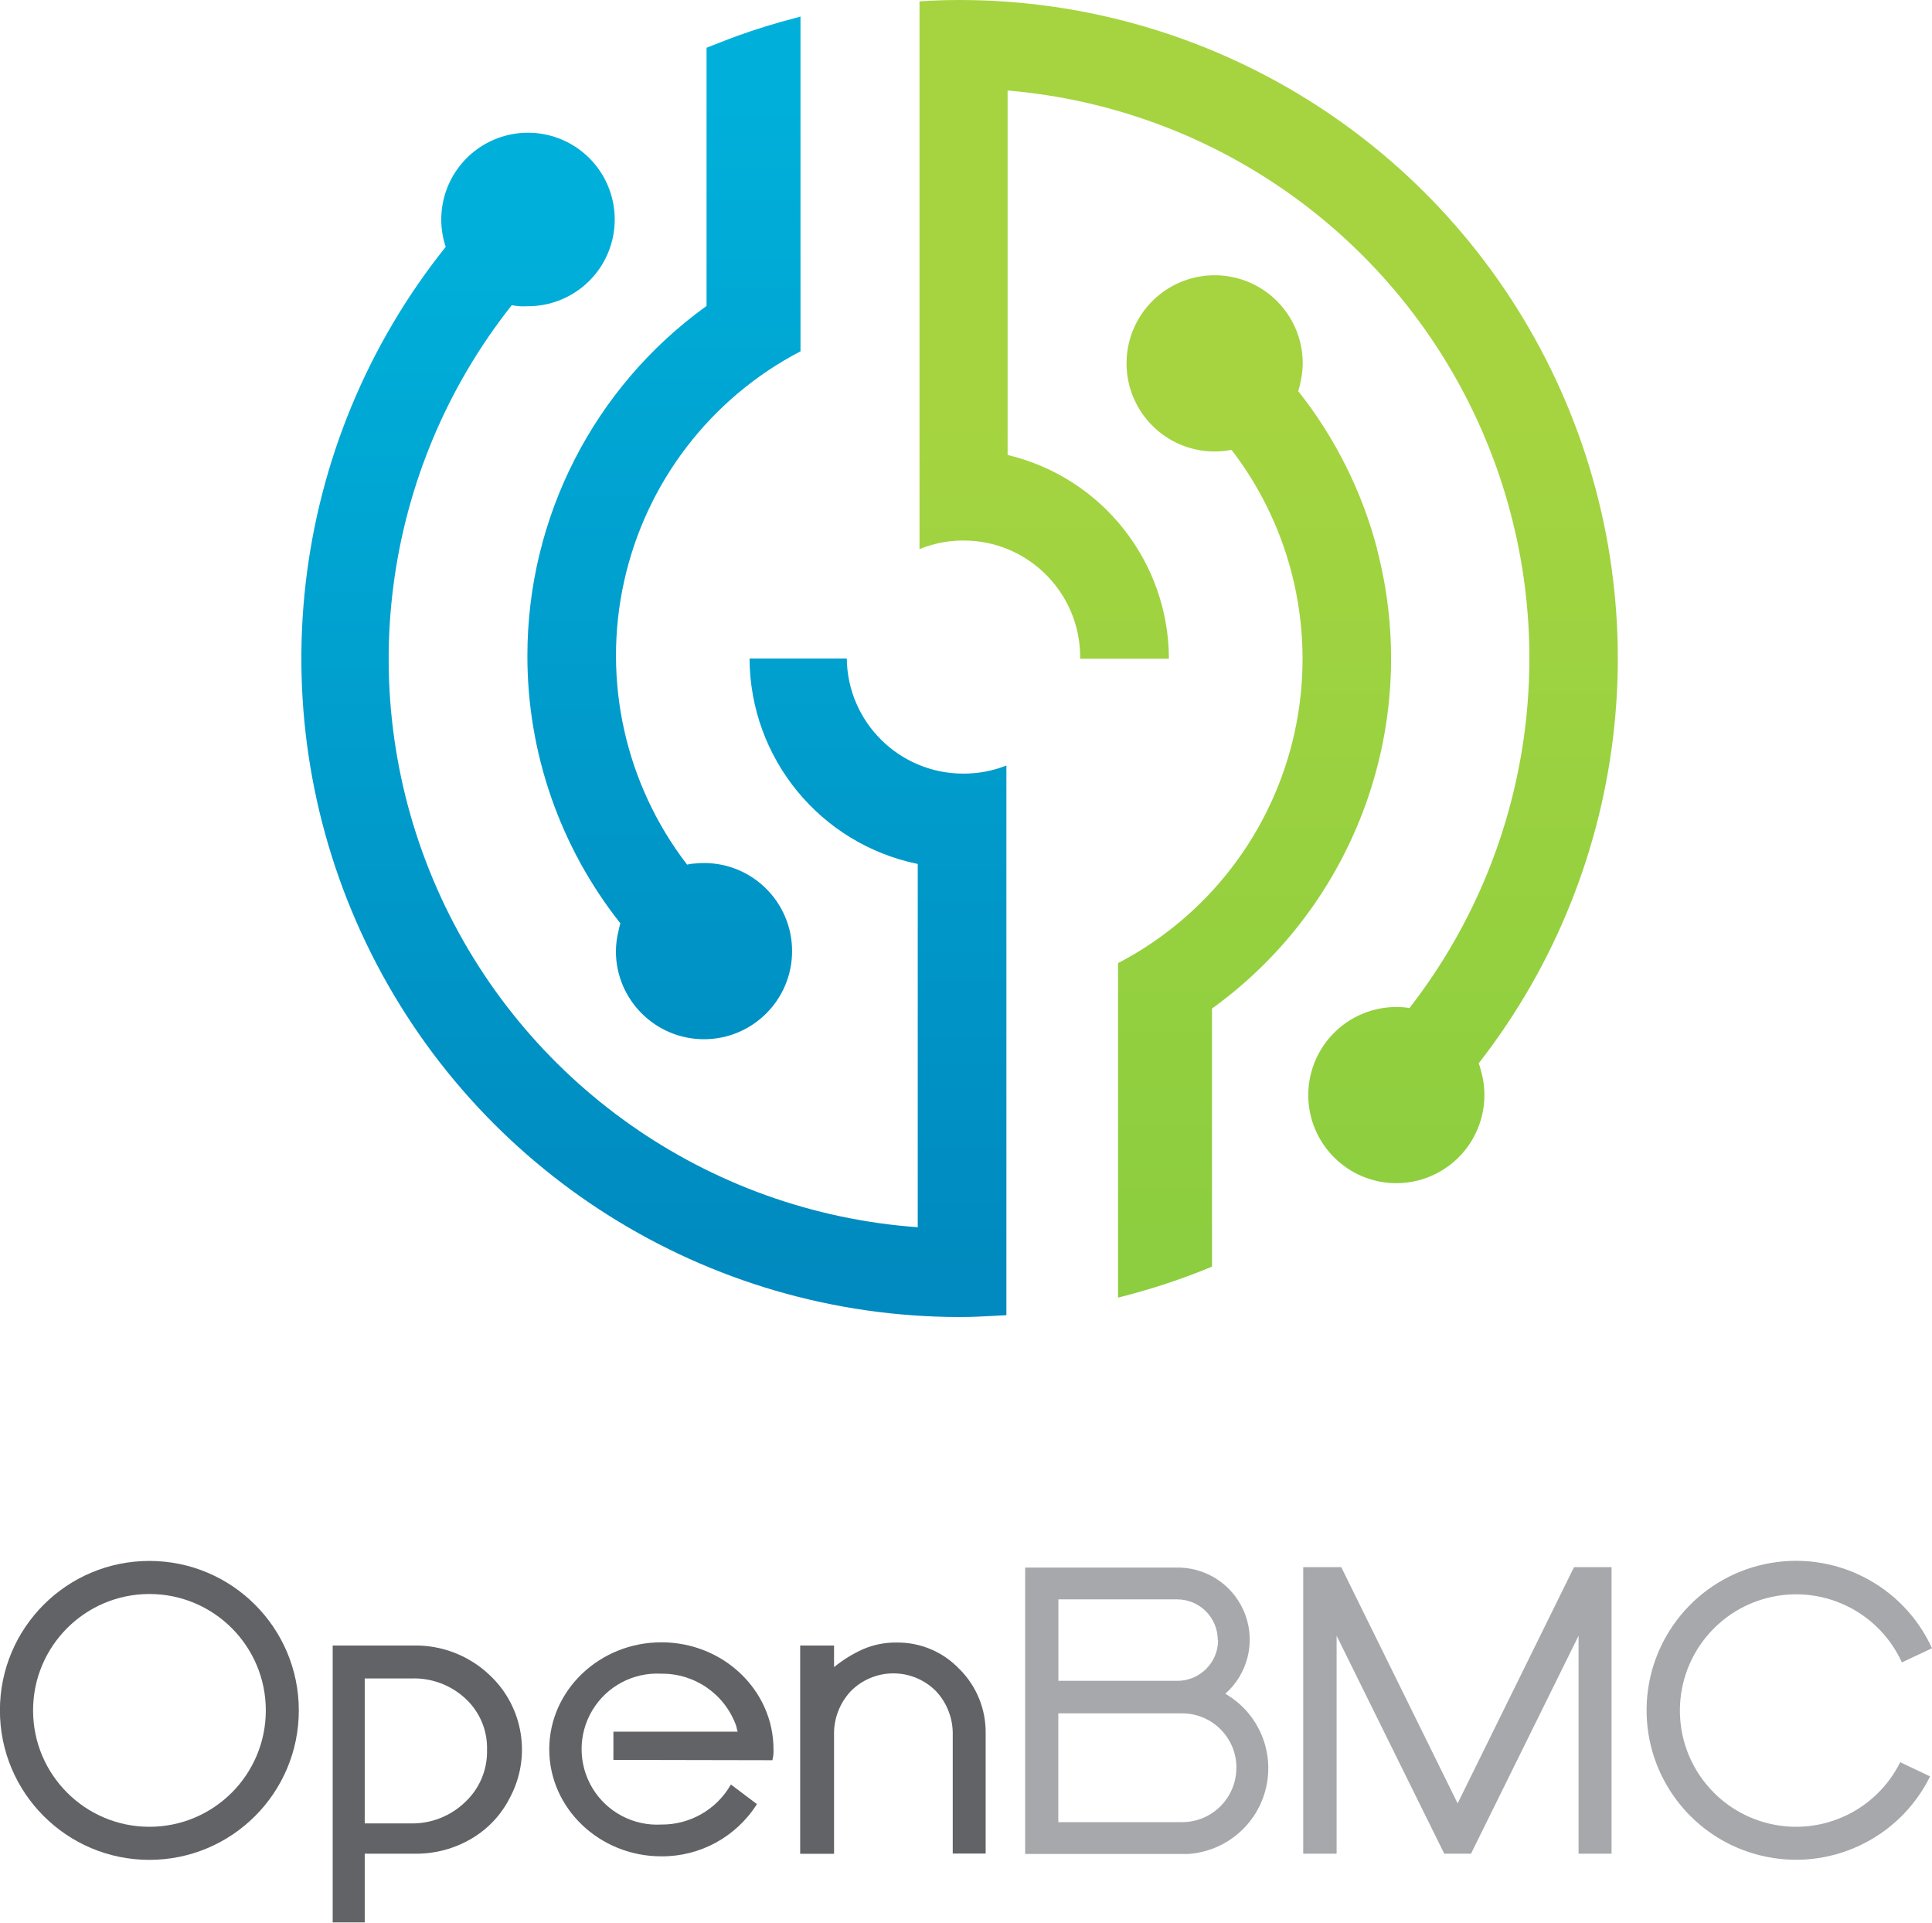
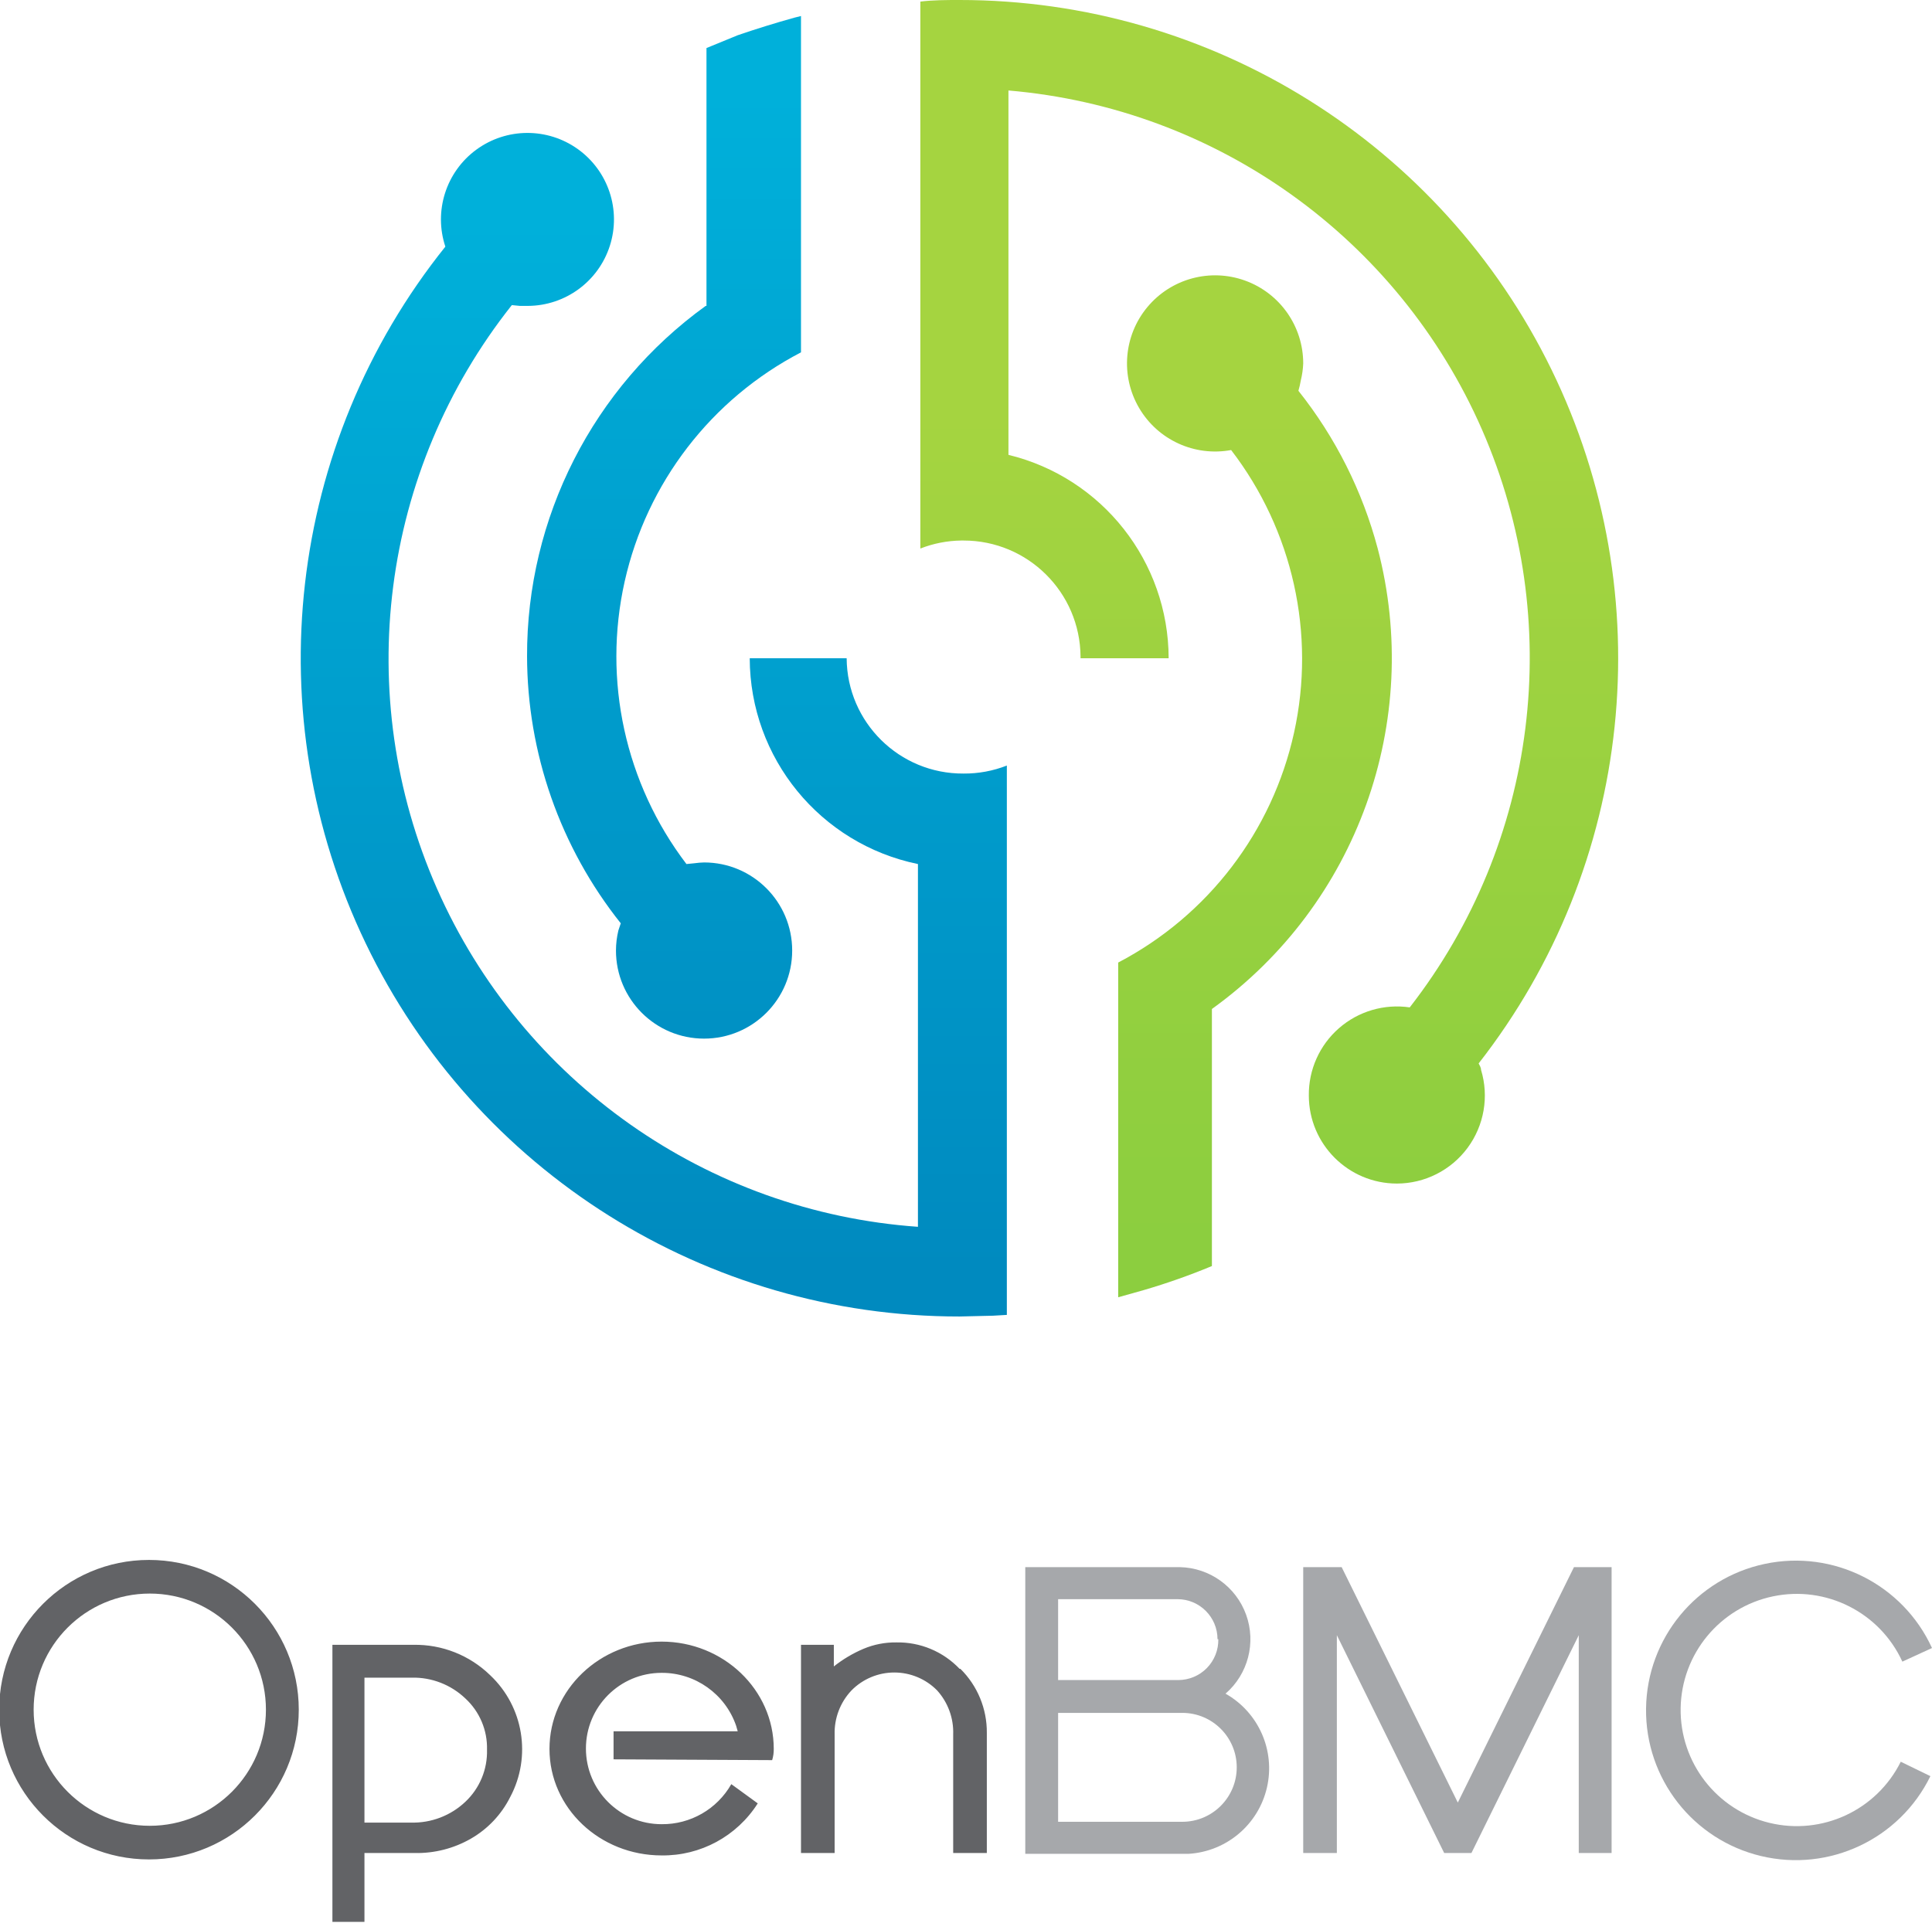
- <svg xmlns="http://www.w3.org/2000/svg" xmlns:xlink="http://www.w3.org/1999/xlink" viewBox="0 0 241.23 240.05">
+ <svg xmlns="http://www.w3.org/2000/svg" xmlns:xlink="http://www.w3.org/1999/xlink" viewBox="0 0 241.2 240.1">
  <defs>
-     <style>.cls-1{fill:#a6a8ab;}.cls-2{fill:url(#linear-gradient);}.cls-3{fill:url(#linear-gradient-2);}.cls-4{fill:url(#linear-gradient-3);}.cls-5{fill:url(#linear-gradient-4);}.cls-6{fill:#626366;}</style>
-     <linearGradient id="linear-gradient" x1="82.9" y1="11.55" x2="82.9" y2="154.54" gradientUnits="userSpaceOnUse">
+     <linearGradient id="linear-gradient" x1="82.9" x2="82.9" y1="11.6" y2="154.5" gradientUnits="userSpaceOnUse">
      <stop offset="0" stop-color="#00b0da" />
      <stop offset="1" stop-color="#008abf" />
    </linearGradient>
-     <linearGradient id="linear-gradient-2" x1="81.55" y1="27.55" x2="81.55" y2="158.66" xlink:href="#linear-gradient" />
-     <linearGradient id="linear-gradient-3" x1="156.66" y1="51.54" x2="156.66" y2="154.8" gradientUnits="userSpaceOnUse">
+     <linearGradient xlink:href="#linear-gradient" id="linear-gradient-2" x1="81.5" x2="81.5" y1="27.6" y2="158.7" />
+     <linearGradient id="linear-gradient-3" x1="156.7" x2="156.7" y1="51.5" y2="154.8" gradientUnits="userSpaceOnUse">
      <stop offset="0" stop-color="#a5d440" />
      <stop offset="1" stop-color="#8cce3f" />
    </linearGradient>
-     <linearGradient id="linear-gradient-4" x1="158.41" y1="51.54" x2="158.41" y2="154.8" xlink:href="#linear-gradient-3" />
+     <linearGradient xlink:href="#linear-gradient-3" id="linear-gradient-4" x1="158.4" x2="158.4" y1="51.5" y2="154.8" />
+     <style>
+       .cls-1{fill:#a6a8ab}.cls-6{fill:#626366}
+     </style>
  </defs>
  <g id="Layer_2" data-name="Layer 2">
    <g id="Layer_1-2" data-name="Layer 1">
-       <path class="cls-1" d="M241.23,205.77a18.66,18.66,0,1,0-.24,16L237.26,220a14.51,14.51,0,1,1,.21-12.46Z" />
-       <path class="cls-2" d="M65.85,81.86a53.68,53.68,0,0,0,11.61,33.41c-.1.29-.15.6-.22.9a10.81,10.81,0,0,0-.34,2.57,11,11,0,1,0,11-11,10.75,10.75,0,0,0-1.2.07c-.31,0-.61.08-.91.13A42.82,42.82,0,0,1,99.95,43.86h0V2.07l-.77.21q-3.63.94-7.12,2.2c-1.29.47-2.58,1-3.84,1.48h0V38.19l-.13.1A53.79,53.79,0,0,0,65.85,81.86Z" />
-       <path class="cls-3" d="M120.28,96.58a14.54,14.54,0,0,1-14.55-14.37H93.59v0a26.29,26.29,0,0,0,21,25.65v45.35A71.13,71.13,0,0,1,63.9,38.1c.31.06.63.1,1,.13s.64,0,1,0a10.83,10.83,0,1,0-10.25-7.41,82.23,82.23,0,0,0,64.18,133.6c1.41,0,2.81-.06,4.2-.14l1.63-.09h0V95.57A14.47,14.47,0,0,1,120.28,96.58Z" />
-       <path class="cls-4" d="M171.95,68.54a53.78,53.78,0,0,0-9.85-19.71,11.31,11.31,0,0,0,.32-1.3,10.78,10.78,0,0,0,.24-2.17,11,11,0,1,0-8.89,10.8,42.83,42.83,0,0,1-14.17,64.08V162c1.08-.27,2.14-.56,3.2-.87a82.35,82.35,0,0,0,8.53-3V125.91a53.91,53.91,0,0,0,20.6-57.37Z" />
-       <path class="cls-5" d="M184.63,132.75A82.21,82.21,0,0,0,119.79,0c-1.64,0-3.26.06-4.87.16h-.11V68.55h0A14.53,14.53,0,0,1,120,67.48h.27A14.56,14.56,0,0,1,134.87,82s0,.07,0,.11,0,.08,0,.13h11.08A26.21,26.21,0,0,0,125.81,56.8V11.3A71.14,71.14,0,0,1,176,125.83h-.07a11,11,0,0,0-12.58,10.88,11,11,0,0,0,11,11h0a11,11,0,0,0,10.54-14.13C184.82,133.3,184.73,133,184.63,132.75Z" />
-       <polygon class="cls-1" points="201.22 231.42 201.22 195.65 196.53 195.65 182 225.14 167.47 195.65 162.72 195.65 162.72 231.42 166.89 231.42 166.89 204.21 180.33 231.42 183.67 231.42 197.1 204.21 197.1 231.42 201.22 231.42" />
-       <path class="cls-6" d="M119.82,208.4a10.6,10.6,0,0,0-7.9-3.34,10.15,10.15,0,0,0-4.16.83,15.94,15.94,0,0,0-3.62,2.24v-2.7H99.91v26h4.23V216.64a7.74,7.74,0,0,1,2.08-5.5,7.48,7.48,0,0,1,10.66,0,7.76,7.76,0,0,1,2.08,5.48v14.78h4.11v-15a11.12,11.12,0,0,0-3.24-8" />
-       <path class="cls-6" d="M63.68,224.4a12.41,12.41,0,0,1-4.86,5.17,13.54,13.54,0,0,1-7,1.85H45.54V240h-4V205.43H51.64a13.41,13.41,0,0,1,9.57,3.76,12.73,12.73,0,0,1,2.47,15.21m-18.14,3.24h5.77A9.48,9.48,0,0,0,58.05,225a8.59,8.59,0,0,0,2.76-6.54,8.38,8.38,0,0,0-2.7-6.41,9.43,9.43,0,0,0-6.68-2.51H45.54Z" />
-       <path class="cls-6" d="M96.44,219.75a4.56,4.56,0,0,0,.14-1.36c0-7.38-6.27-13.36-14-13.36s-14,6-14,13.36,6.27,13.36,14,13.36a14,14,0,0,0,11.93-6.52l-3.25-2.45a9.89,9.89,0,0,1-8.68,5,9.43,9.43,0,1,1,0-18.83,9.8,9.8,0,0,1,9.35,6.54c0,.07.15.63.17.7H76.59v3.52Z" />
-       <path class="cls-6" d="M33.19,213.53A14.53,14.53,0,1,1,18.66,199a14.53,14.53,0,0,1,14.53,14.53m4.12,0a18.66,18.66,0,1,0-18.66,18.66,18.66,18.66,0,0,0,18.66-18.66" />
-       <path class="cls-1" d="M154.37,220.69a6.77,6.77,0,0,1-6.75,6.79H132.14V213.9h15.49a6.78,6.78,0,0,1,6.75,6.79m-2.29-15.93a5.08,5.08,0,0,1-5.05,5.08l-14.89,0V199.67H147a5.07,5.07,0,0,1,5.05,5.08m.94,6.7a9,9,0,0,0-5.69-15.75H128v35.75h20.14l.28,0v0A10.73,10.73,0,0,0,153,211.46" />
+       <path d="M241.2 205.8a18.7 18.7 0 1 0-.2 16l-3.7-1.8a14.5 14.5 0 1 1 .2-12.5Z" class="cls-1" />
+       <path fill="url(#linear-gradient)" d="M65.8 81.9a53.7 53.7 0 0 0 11.7 33.4l-.3.9a10.8 10.8 0 0 0-.3 2.5 11 11 0 1 0 11-11 10.8 10.8 0 0 0-1.2.1l-1 .1A42.8 42.8 0 0 1 100 44V2l-.8.2q-3.6 1-7.1 2.2L88.2 6v32.2h-.1A53.8 53.8 0 0 0 65.8 82Z" />
+       <path fill="url(#linear-gradient-2)" d="M120.3 96.6a14.5 14.5 0 0 1-14.6-14.4H93.6a26.3 26.3 0 0 0 21 25.7v45.3A71.1 71.1 0 0 1 63.9 38.1l1 .1h1a10.8 10.8 0 1 0-10.3-7.4 82.2 82.2 0 0 0 64.2 133.6l4.2-.1 1.7-.1V95.6a14.5 14.5 0 0 1-5.4 1Z" />
+       <path fill="url(#linear-gradient-3)" d="M172 68.5a53.8 53.8 0 0 0-9.9-19.7 11.3 11.3 0 0 0 .3-1.3 10.8 10.8 0 0 0 .3-2.1 11 11 0 1 0-9 10.8 42.8 42.8 0 0 1-14.1 64V162l3.2-.9a82.3 82.3 0 0 0 8.5-3V126A54 54 0 0 0 172 68.5Z" />
+       <path fill="url(#linear-gradient-4)" d="M184.6 132.8A82.2 82.2 0 0 0 119.8 0c-1.6 0-3.3 0-4.9.2v68.3a14.5 14.5 0 0 1 5.1-1h.3A14.6 14.6 0 0 1 134.9 82s0 0 0 .1v.1h11a26.2 26.2 0 0 0-20-25.4V11.3A71.1 71.1 0 0 1 176 125.8a11 11 0 0 0-12.6 11 11 11 0 0 0 11 11 11 11 0 0 0 10.5-14.2c0-.3-.2-.6-.3-.8Z" />
+       <path d="M201.2 231.4v-35.7h-4.7L182 225.1l-14.5-29.4h-4.8v35.7h4.2v-27.2l13.4 27.2h3.4l13.4-27.2v27.2h4.1z" class="cls-1" />
+       <path d="M119.8 208.4a10.6 10.6 0 0 0-7.9-3.3 10.2 10.2 0 0 0-4.1.8 16 16 0 0 0-3.7 2.2v-2.7H100v26h4.2v-14.8a7.7 7.7 0 0 1 2.1-5.5 7.5 7.5 0 0 1 10.7 0 7.8 7.8 0 0 1 2 5.5v14.8h4.2v-15a11.1 11.1 0 0 0-3.3-8M63.7 224.4a12.4 12.4 0 0 1-4.9 5.2 13.5 13.5 0 0 1-7 1.8h-6.3v8.6h-4v-34.6h10.1a13.4 13.4 0 0 1 9.6 3.8 12.7 12.7 0 0 1 2.5 15.2m-18.2 3.2h5.8a9.5 9.5 0 0 0 6.8-2.6 8.6 8.6 0 0 0 2.7-6.5 8.4 8.4 0 0 0-2.7-6.4 9.4 9.4 0 0 0-6.7-2.6h-5.9ZM96.4 219.8a4.6 4.6 0 0 0 .2-1.4c0-7.4-6.3-13.4-14-13.4s-14 6-14 13.4 6.3 13.3 14 13.3a14 14 0 0 0 12-6.5l-3.3-2.4a9.9 9.9 0 0 1-8.7 5 9.4 9.4 0 1 1 0-18.9 9.8 9.8 0 0 1 9.3 6.6l.2.7H76.6v3.5ZM33.2 213.5A14.5 14.5 0 1 1 18.7 199a14.5 14.5 0 0 1 14.5 14.5m4.1 0a18.7 18.7 0 1 0-18.7 18.7 18.7 18.7 0 0 0 18.7-18.7" class="cls-6" />
+       <path d="M154.4 220.7a6.8 6.8 0 0 1-6.8 6.8h-15.5v-13.6h15.5a6.8 6.8 0 0 1 6.8 6.8m-2.3-16a5 5 0 0 1-5 5.1h-15v-10.1H147a5 5 0 0 1 5 5m1 6.8a9 9 0 0 0-5.7-15.8H128v35.8H148.4a10.7 10.7 0 0 0 4.6-20" class="cls-1" />
    </g>
  </g>
</svg>
